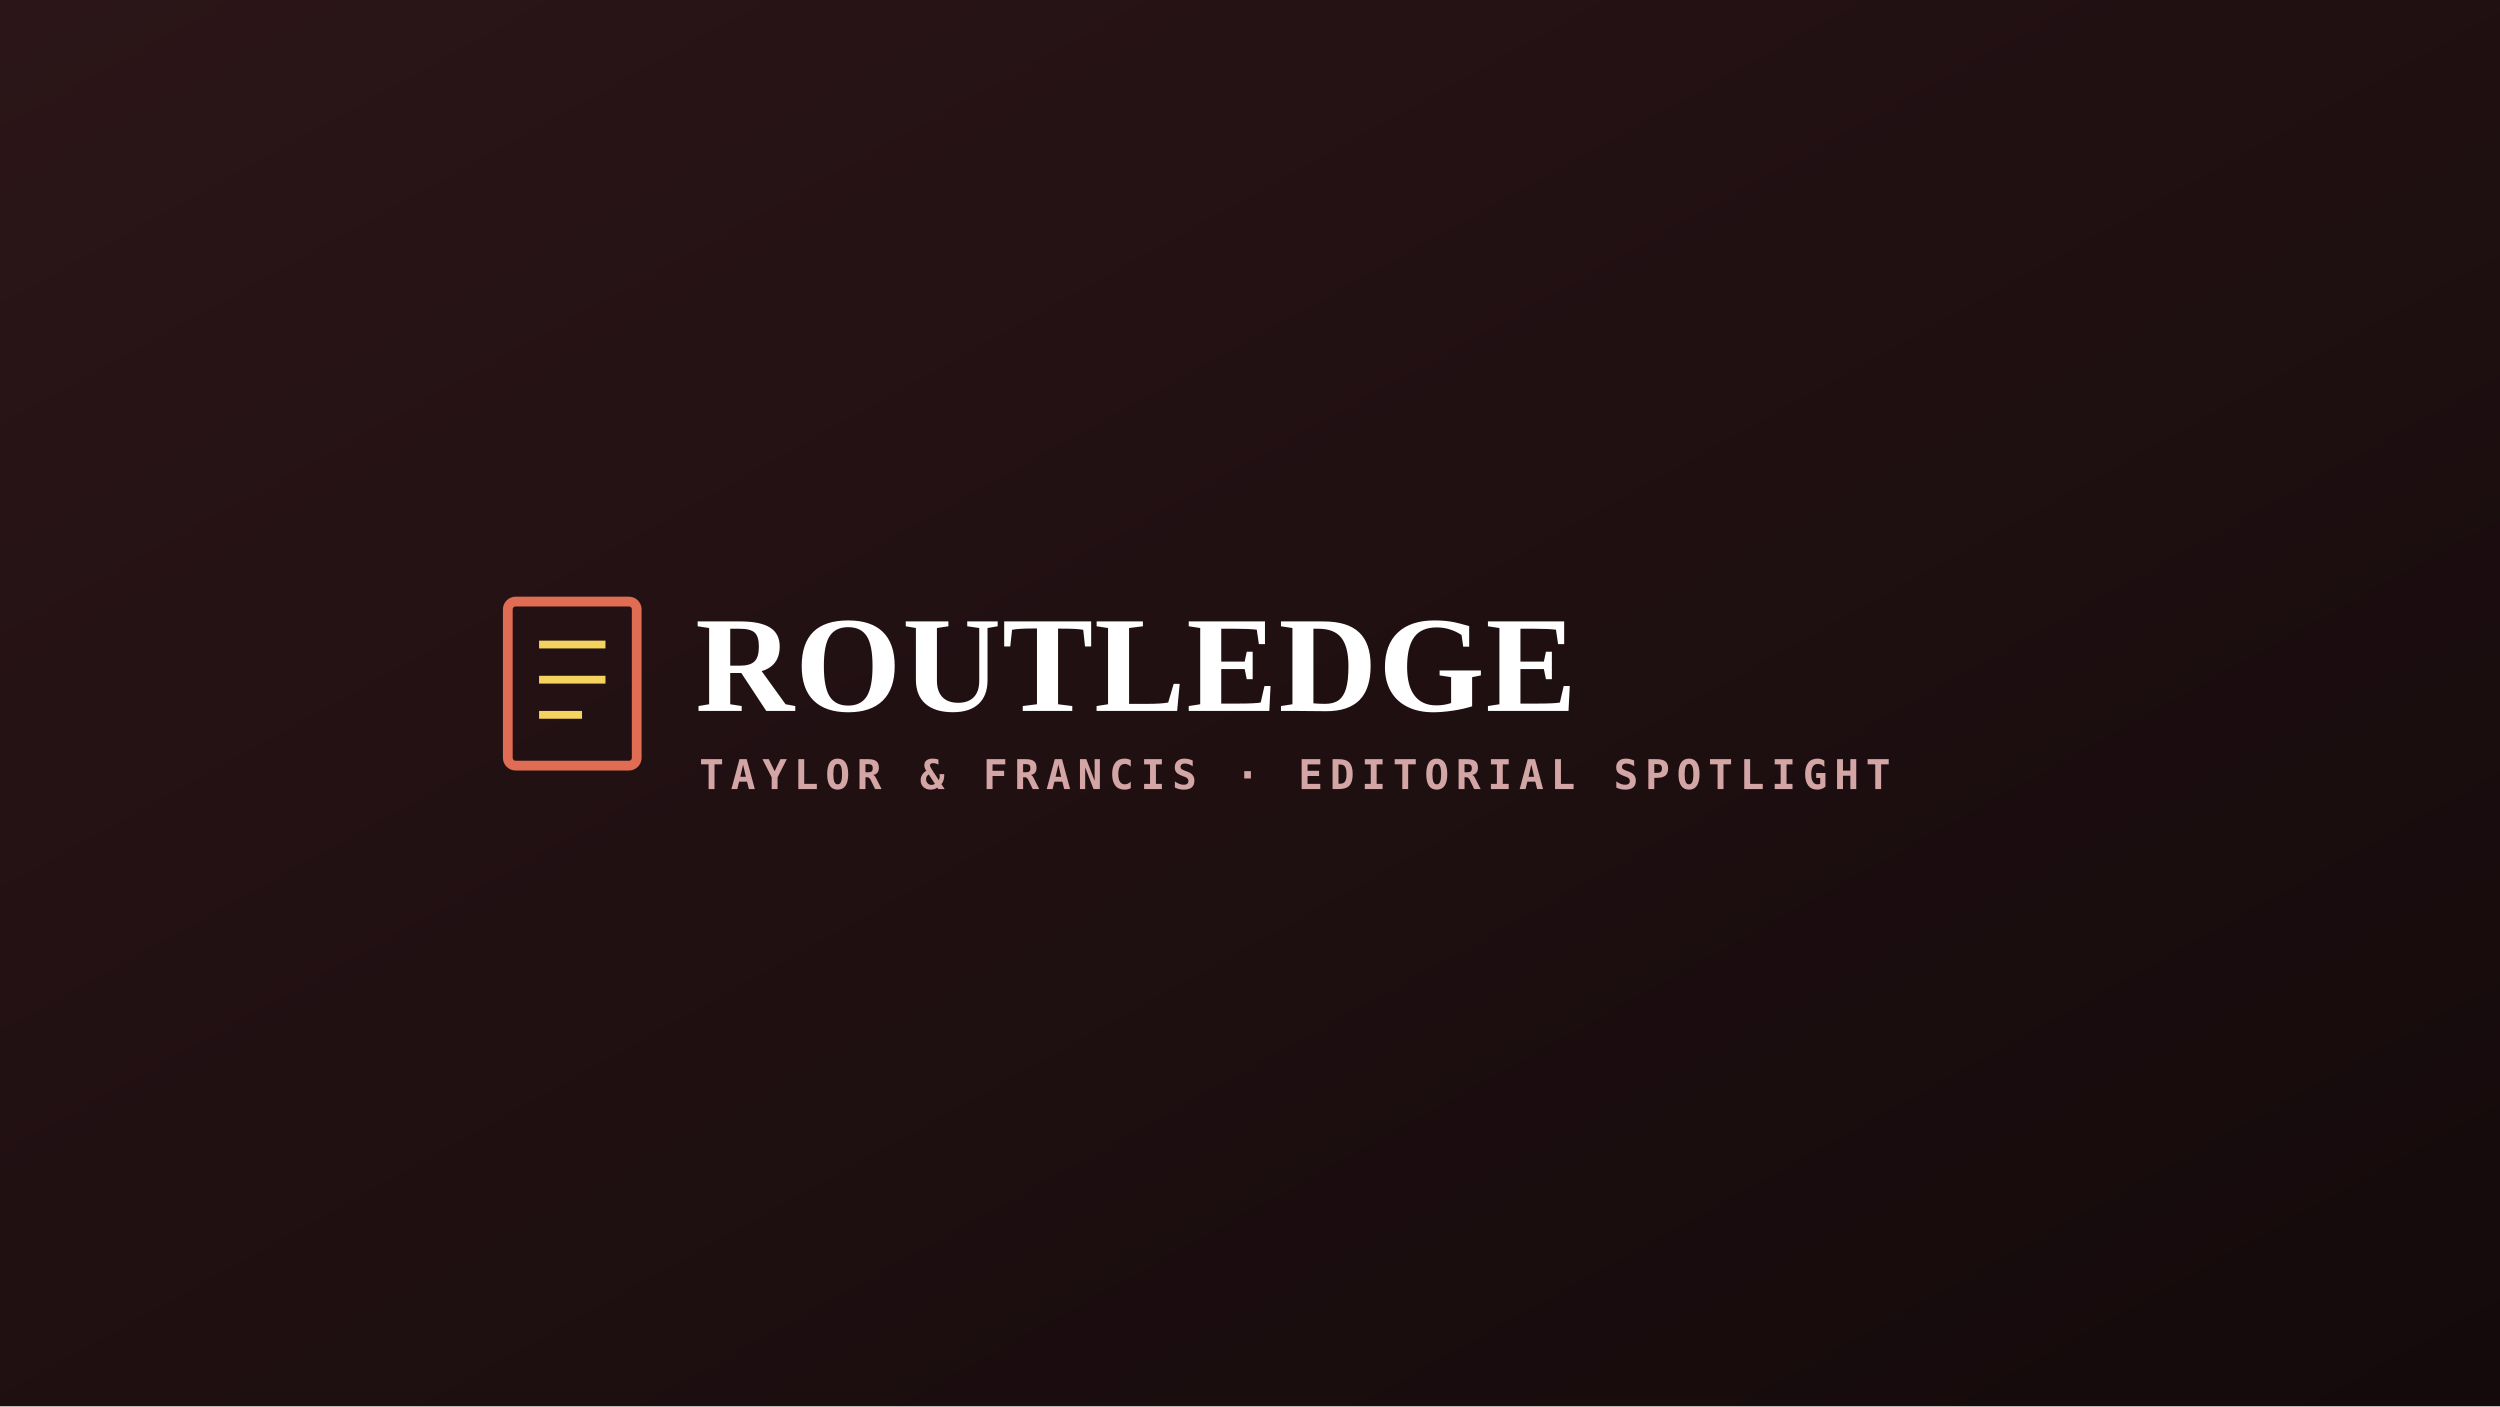
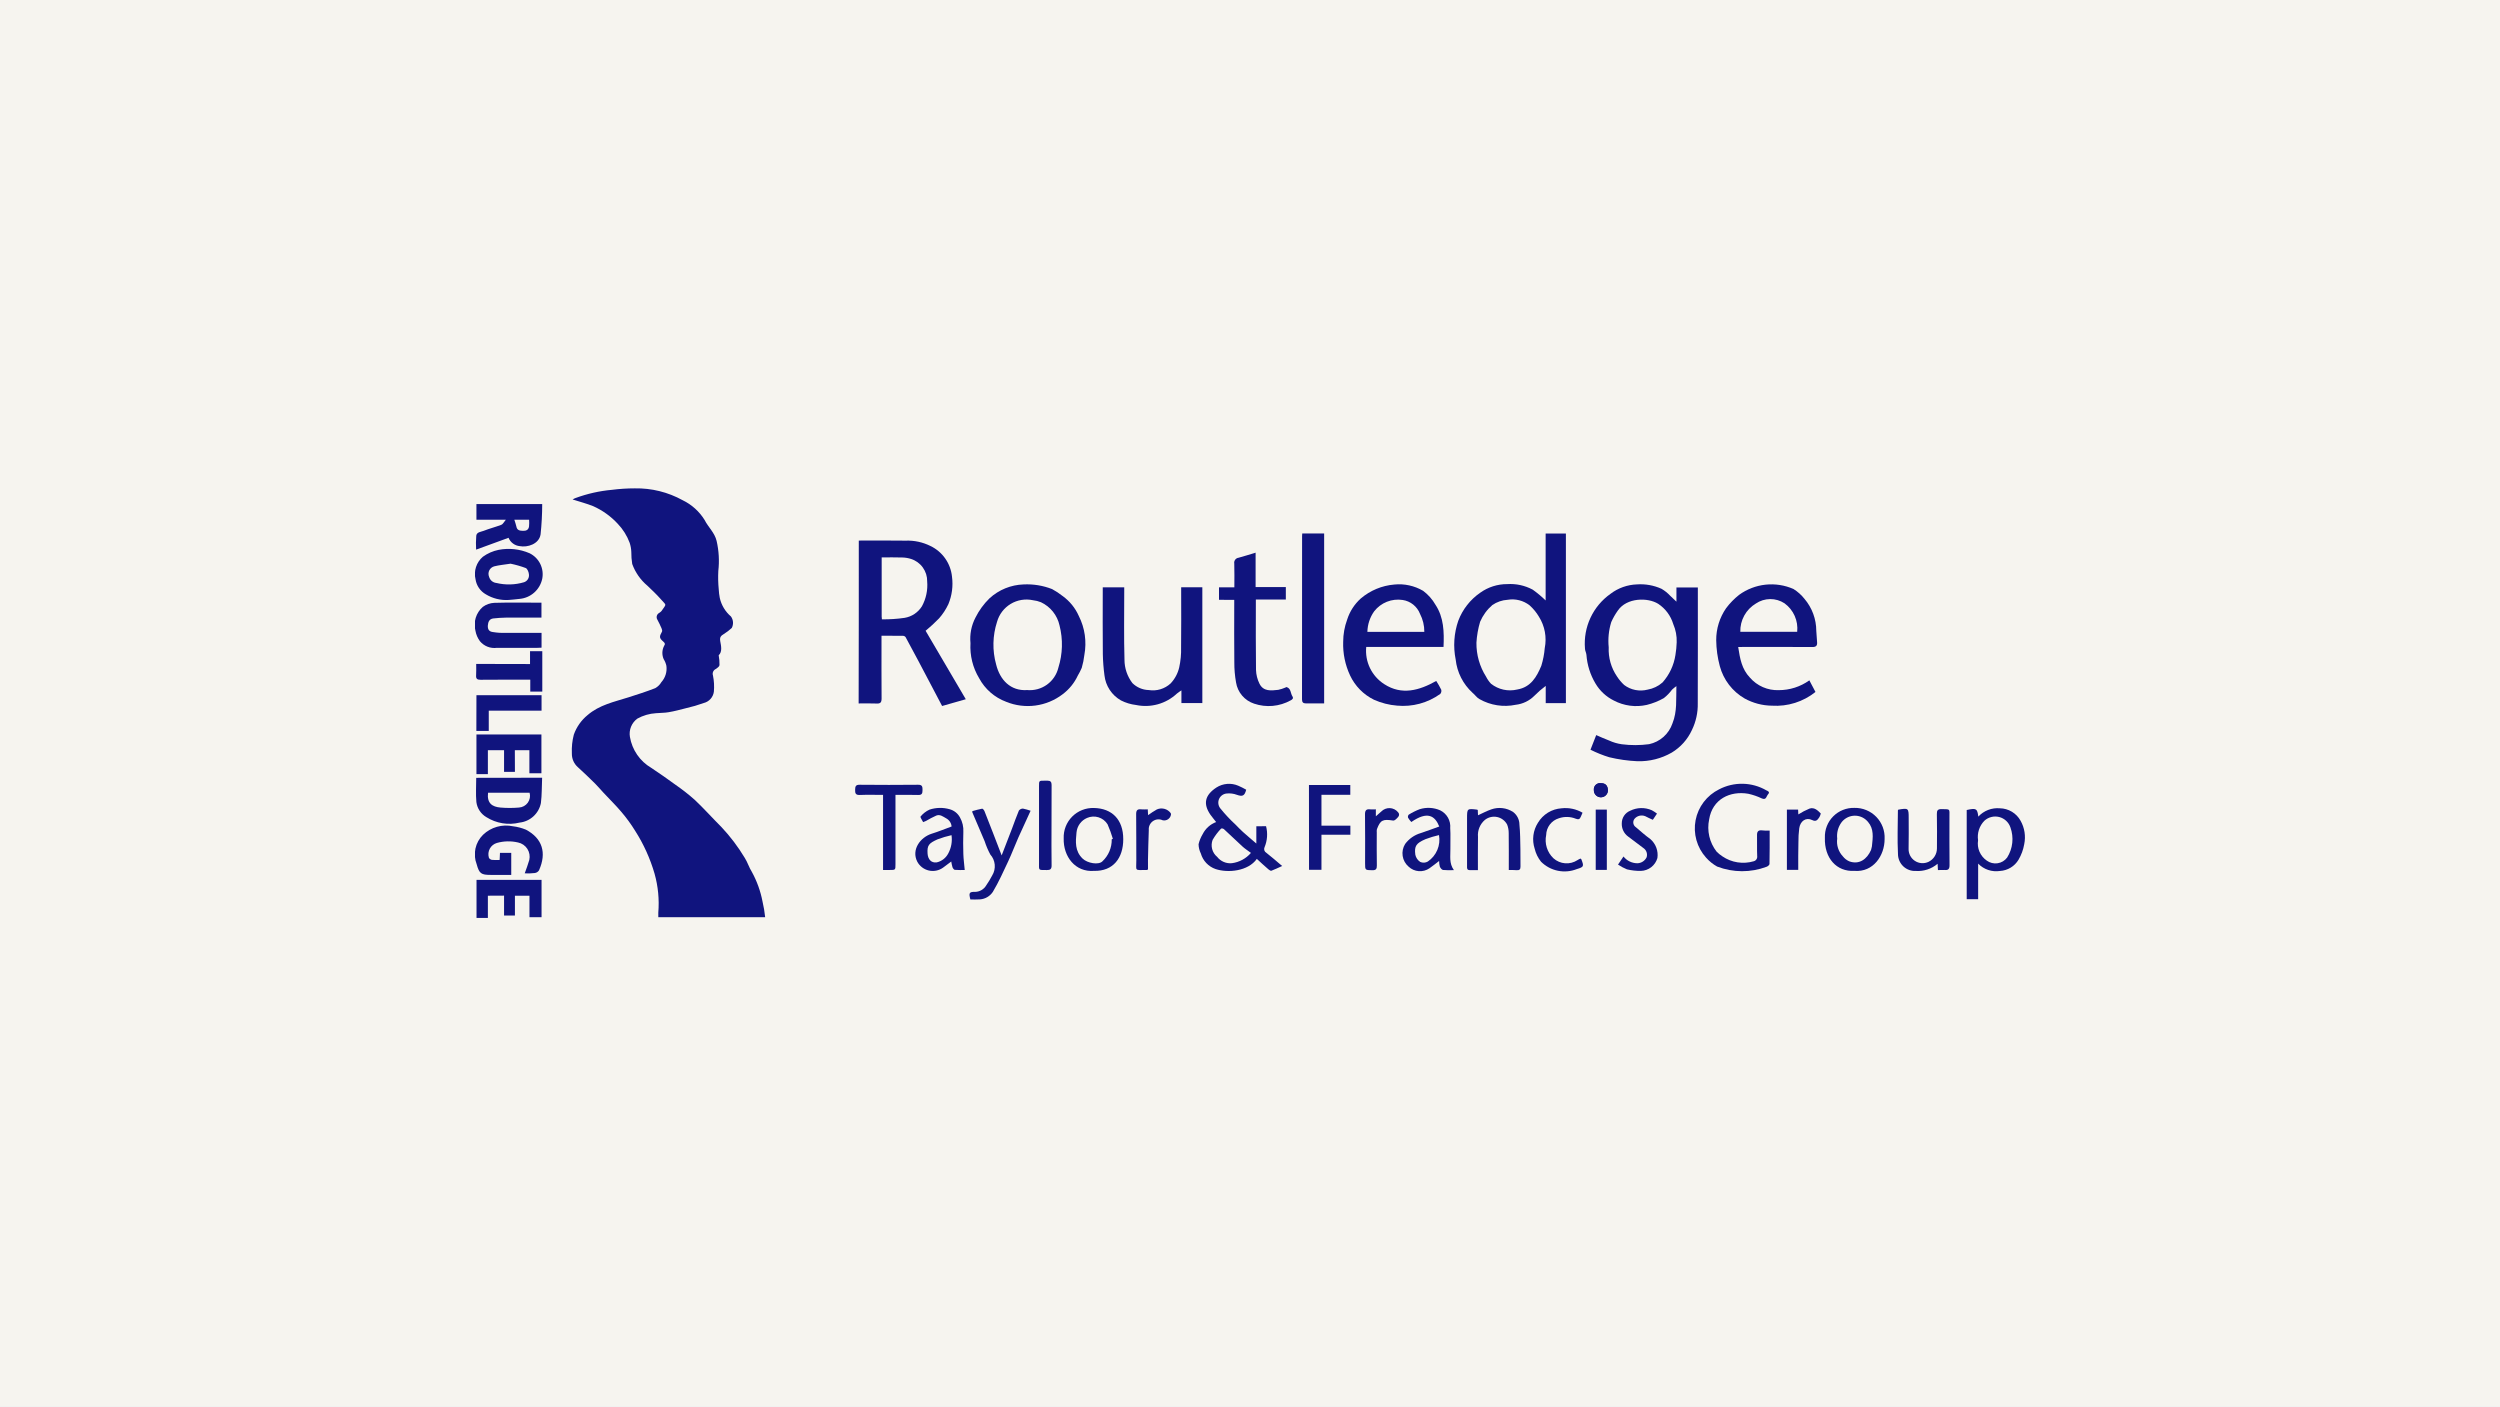
<svg xmlns="http://www.w3.org/2000/svg" viewBox="0 0 1280 720" width="1280" height="720" role="img" aria-label="Routledge Taylor and Francis Group">
-   <defs>
-     <linearGradient id="rtBg" x1="0%" y1="0%" x2="100%" y2="100%">
-       <stop offset="0%" stop-color="#2B1518" />
-       <stop offset="100%" stop-color="#140A0B" />
-     </linearGradient>
-   </defs>
-   <rect width="1280" height="720" fill="url(#rtBg)" />
-   <g transform="translate(260, 292)">
-     <rect x="0" y="16" width="66" height="84" rx="4" fill="none" stroke="#E06D53" stroke-width="5" />
-     <line x1="16" y1="38" x2="50" y2="38" stroke="#F4D35E" stroke-width="4" />
-     <line x1="16" y1="56" x2="50" y2="56" stroke="#F4D35E" stroke-width="4" />
-     <line x1="16" y1="74" x2="38" y2="74" stroke="#F4D35E" stroke-width="4" />
-     <text x="96" y="72" fill="#FFFFFF" font-family="Georgia, 'Times New Roman', serif" font-size="70" font-weight="700" letter-spacing="0.5">ROUTLEDGE</text>
-     <text x="98" y="112" fill="#D4A5A5" font-family="ui-monospace, SFMono-Regular, Menlo, monospace" font-size="21" font-weight="600" letter-spacing="3.5">TAYLOR &amp; FRANCIS · EDITORIAL SPOTLIGHT</text>
+   <rect width="1280" height="720" fill="#F6F4EF" />
+   <g transform="translate(243.20, 249.10) scale(3.4655)">
+     <g clip-path="url(#clip0_1_11)">
+       <path d="M166.401 43.833C166.257 43.805 166.108 43.812 165.967 43.852C165.826 43.893 165.697 43.966 165.59 44.066C165.482 44.166 165.4 44.29 165.35 44.428C165.3 44.566 165.283 44.713 165.301 44.859C165.296 45.129 165.396 45.39 165.58 45.588C165.763 45.785 166.017 45.904 166.286 45.918C166.556 45.932 166.82 45.841 167.024 45.663C167.227 45.486 167.354 45.237 167.377 44.968C167.388 44.231 167.038 43.833 166.401 43.833Z" fill="#10147E" />
+       <path d="M42.869 63.633H27.081C27.069 63.408 27.069 63.182 27.081 62.957C27.242 61.016 27.054 59.062 26.526 57.187C25.878 54.957 24.914 52.831 23.665 50.874C23.059 49.889 22.377 48.953 21.625 48.074C20.804 47.096 19.875 46.203 19.006 45.262C18.584 44.815 18.185 44.333 17.751 43.898C16.918 43.077 16.073 42.256 15.204 41.472C14.914 41.218 14.684 40.904 14.53 40.552C14.376 40.199 14.301 39.817 14.311 39.432C14.267 38.497 14.364 37.561 14.601 36.656C15.001 35.527 15.702 34.529 16.629 33.771C18.379 32.262 20.552 31.816 22.652 31.152C23.992 30.73 25.332 30.295 26.635 29.788C27.009 29.575 27.322 29.267 27.54 28.895C27.831 28.571 28.048 28.186 28.175 27.769C28.302 27.352 28.337 26.913 28.276 26.481C28.199 26.135 28.064 25.804 27.876 25.503C27.741 25.198 27.675 24.866 27.683 24.532C27.692 24.198 27.774 23.87 27.924 23.572C28.141 23.258 28.057 23.113 27.803 22.896C27.212 22.389 27.212 22.172 27.622 21.448C27.694 21.327 27.622 21.098 27.562 20.953C27.369 20.518 27.176 20.084 26.946 19.674C26.895 19.593 26.86 19.503 26.845 19.408C26.83 19.314 26.834 19.217 26.858 19.124C26.882 19.031 26.924 18.944 26.983 18.869C27.041 18.793 27.115 18.73 27.199 18.684C27.335 18.604 27.457 18.503 27.561 18.384C28.346 17.237 28.297 17.636 27.452 16.646C26.836 15.946 26.152 15.306 25.472 14.654C24.454 13.8 23.68 12.692 23.227 11.443C23.133 10.856 23.089 10.263 23.094 9.669C23.077 9.215 22.997 8.765 22.856 8.333C22.469 7.281 21.869 6.319 21.094 5.509C20.073 4.402 18.837 3.515 17.461 2.902C16.495 2.516 15.481 2.25 14.419 1.912C14.561 1.825 14.71 1.753 14.866 1.695C16.592 1.06 18.394 0.654 20.225 0.488C21.349 0.344 22.48 0.272 23.613 0.271C26.079 0.225 28.515 0.828 30.674 2.021C32.013 2.665 33.139 3.679 33.921 4.942C34.452 6.004 35.406 6.813 35.695 8.032C36.032 9.487 36.118 10.99 35.948 12.474C35.902 13.372 35.922 14.271 36.008 15.166C36.031 15.602 36.083 16.037 36.165 16.466C36.404 17.531 36.983 18.49 37.813 19.198C37.99 19.442 38.095 19.73 38.117 20.031C38.138 20.331 38.075 20.632 37.934 20.898C37.573 21.232 37.181 21.532 36.763 21.791C36.353 22.044 36.123 22.238 36.232 22.853C36.365 23.565 36.558 24.422 36.003 24.929C36.092 25.411 36.133 25.9 36.124 26.39C36.1 26.595 35.798 26.812 35.581 26.957C35.402 27.036 35.26 27.179 35.181 27.358C35.103 27.537 35.095 27.738 35.159 27.923C35.318 28.709 35.362 29.514 35.292 30.313C35.24 30.707 35.072 31.076 34.808 31.373C34.545 31.671 34.198 31.882 33.813 31.98C32.945 32.292 32.058 32.55 31.158 32.753C30.313 32.97 29.468 33.2 28.599 33.344C27.999 33.453 27.368 33.428 26.752 33.489C25.782 33.546 24.838 33.819 23.988 34.289C23.572 34.592 23.248 35.006 23.054 35.483C22.86 35.959 22.802 36.481 22.888 36.989C23.047 37.935 23.411 38.836 23.955 39.626C24.5 40.416 25.21 41.078 26.038 41.564C27.269 42.373 28.476 43.23 29.671 44.099C30.656 44.782 31.599 45.523 32.495 46.32C33.847 47.599 35.095 49 36.418 50.32C37.724 51.71 38.877 53.235 39.858 54.871C40.268 55.511 40.486 56.283 40.896 56.923C41.655 58.3 42.19 59.788 42.483 61.333C42.66 62.091 42.789 62.859 42.869 63.633Z" fill="#10147E" />
+       <path d="M177.503 17.013V14.913H180.665V15.541C180.665 21.033 180.677 26.525 180.653 32.017C180.685 33.391 180.387 34.753 179.784 35.988C179.149 37.367 178.115 38.523 176.815 39.307C175.272 40.195 173.513 40.638 171.733 40.586C170.329 40.521 168.935 40.323 167.569 39.995C166.618 39.703 165.694 39.331 164.805 38.885C165.105 38.112 165.36 37.461 165.65 36.724C166.302 37.002 166.917 37.291 167.55 37.524C168.147 37.8 168.781 37.987 169.433 38.079C170.772 38.25 172.127 38.246 173.465 38.067C174.258 37.898 174.994 37.525 175.599 36.985C176.204 36.446 176.658 35.758 176.917 34.989C177.629 33.227 177.436 31.452 177.496 29.489C177.271 29.647 177.057 29.82 176.856 30.008C176.509 30.48 176.099 30.903 175.637 31.263C174.85 31.71 174.005 32.047 173.126 32.263C171.48 32.636 169.755 32.409 168.262 31.623C167.125 31.062 166.177 30.181 165.534 29.088C164.77 27.806 164.315 26.363 164.206 24.875C164.182 24.561 163.989 24.247 163.989 23.934C163.861 22.377 164.141 20.813 164.801 19.397C165.461 17.981 166.479 16.762 167.755 15.859C168.885 14.995 170.256 14.506 171.678 14.459C172.92 14.374 174.164 14.598 175.299 15.111C175.773 15.389 176.205 15.734 176.579 16.137C176.851 16.398 177.116 16.651 177.503 17.013ZM177.539 23.024C177.575 22.097 177.402 21.174 177.032 20.324C176.664 19.097 175.878 18.038 174.811 17.331C173.266 16.365 170.164 16.402 168.848 18.321C168.464 18.857 168.137 19.432 167.87 20.035C167.499 21.237 167.371 22.501 167.496 23.753C167.426 25.28 167.854 26.789 168.715 28.053C169.015 28.517 169.372 28.943 169.777 29.32C170.265 29.688 170.83 29.941 171.43 30.06C172.03 30.179 172.649 30.161 173.241 30.008C174.061 29.865 174.826 29.498 175.45 28.946C176.458 27.813 177.118 26.413 177.35 24.914C177.457 24.29 177.52 23.657 177.539 23.024Z" fill="#10147E" />
+       <path d="M56.702 7.985C59.031 7.985 61.325 7.961 63.602 7.997C64.876 7.944 66.142 8.214 67.284 8.782C68.159 9.2 68.911 9.836 69.469 10.628C70.028 11.421 70.372 12.344 70.471 13.308C70.657 14.687 70.473 16.091 69.94 17.376C69.583 18.138 69.12 18.845 68.564 19.476C67.936 20.126 67.271 20.738 66.572 21.311C68.503 24.594 70.495 27.986 72.511 31.426C71.328 31.764 70.206 32.078 69.011 32.426C68.611 31.666 68.202 30.893 67.792 30.108C67.044 28.684 66.292 27.247 65.535 25.823C64.907 24.628 64.268 23.433 63.616 22.25C63.57 22.191 63.512 22.143 63.445 22.11C63.378 22.076 63.305 22.058 63.23 22.057C62.206 22.042 61.178 22.042 60.058 22.042V22.694C60.058 25.567 60.046 28.452 60.07 31.324C60.07 31.915 59.877 32.096 59.31 32.06C58.453 32.024 57.584 32.048 56.679 32.048C56.702 24.026 56.702 16.048 56.702 7.985ZM60.118 19.621C61.237 19.636 62.355 19.564 63.462 19.404C63.988 19.318 64.489 19.121 64.933 18.825C65.376 18.529 65.751 18.142 66.033 17.69C66.643 16.569 66.912 15.293 66.806 14.021C66.819 13.286 66.594 12.566 66.166 11.968C65.737 11.37 65.128 10.927 64.428 10.702C64.014 10.57 63.583 10.497 63.149 10.485C62.135 10.449 61.121 10.473 60.083 10.473V19.212C60.088 19.349 60.099 19.486 60.118 19.621Z" fill="#10147E" />
+       <path d="M158.178 16.832V6.946H161.171V32.004H158.19V29.457C157.598 29.896 157.041 30.38 156.524 30.905C155.783 31.654 154.808 32.127 153.76 32.245C151.936 32.628 150.035 32.331 148.413 31.412C148.013 31.207 147.737 30.76 147.375 30.471C145.977 29.195 145.093 27.453 144.889 25.571C144.501 23.656 144.635 21.671 145.275 19.825C145.911 18.147 147.043 16.702 148.522 15.685C149.68 14.856 151.069 14.413 152.493 14.418C153.804 14.331 155.114 14.616 156.271 15.239C156.947 15.72 157.585 16.253 158.178 16.832ZM147.954 23.072C147.932 24.848 148.427 26.593 149.378 28.093C149.571 28.477 149.819 28.831 150.114 29.143C150.654 29.568 151.283 29.864 151.954 30.011C152.626 30.157 153.321 30.149 153.989 29.988C155.989 29.65 156.862 28.117 157.538 26.488C157.802 25.64 157.972 24.766 158.045 23.881C158.367 22.279 158.06 20.615 157.188 19.234C156.817 18.608 156.353 18.042 155.812 17.556C155.356 17.2 154.83 16.943 154.269 16.802C153.708 16.66 153.124 16.638 152.553 16.735C151.749 16.785 150.973 17.052 150.308 17.508C149.523 18.183 148.904 19.03 148.497 19.982C148.198 20.988 148.016 22.025 147.954 23.072Z" fill="#10147E" />
+       <path d="M73.203 23.144C73.076 21.84 73.332 20.527 73.939 19.366C74.467 18.307 75.169 17.344 76.015 16.517C77.394 15.254 79.179 14.526 81.048 14.465C82.485 14.393 83.921 14.628 85.26 15.153C85.808 15.448 86.33 15.791 86.817 16.179C87.862 16.93 88.687 17.947 89.207 19.124C90.106 20.901 90.394 22.925 90.028 24.882C89.954 25.527 89.825 26.166 89.642 26.789C89.476 27.18 89.282 27.56 89.063 27.924C88.553 29.022 87.777 29.976 86.806 30.7C85.636 31.592 84.253 32.163 82.795 32.358C81.336 32.553 79.852 32.364 78.489 31.81C76.773 31.175 75.347 29.935 74.482 28.322C73.543 26.765 73.097 24.959 73.203 23.144ZM81.58 30.072C82.619 30.165 83.657 29.881 84.504 29.272C85.351 28.662 85.95 27.768 86.191 26.753C86.826 24.733 86.884 22.576 86.36 20.525C86.197 19.782 85.864 19.086 85.389 18.492C84.914 17.897 84.309 17.42 83.62 17.097C83.237 16.942 82.835 16.841 82.425 16.797C81.3 16.555 80.125 16.751 79.14 17.346C78.155 17.94 77.434 18.889 77.125 19.997C76.466 22.035 76.419 24.222 76.992 26.286C77.559 28.588 79.128 30.23 81.579 30.073L81.58 30.072Z" fill="#10147E" />
+       <path d="M142.016 28.725C142.287 29.141 142.532 29.572 142.752 30.017C142.782 30.125 142.785 30.24 142.76 30.349C142.734 30.459 142.682 30.561 142.607 30.645C140.761 31.971 138.497 32.585 136.234 32.371C135.054 32.279 133.898 31.985 132.818 31.502C131.263 30.741 130.015 29.471 129.282 27.902C128.556 26.348 128.208 24.643 128.268 22.929C128.271 21.821 128.468 20.723 128.848 19.682C129.228 18.475 129.924 17.391 130.864 16.544C132.261 15.354 133.996 14.632 135.825 14.48C137.304 14.331 138.792 14.656 140.074 15.409C140.817 15.959 141.438 16.658 141.897 17.461C143.14 19.332 143.189 21.48 143.092 23.701H131.673C131.566 24.772 131.758 25.852 132.226 26.821C132.695 27.79 133.422 28.611 134.328 29.193C136.91 30.87 139.49 30.146 142.016 28.725ZM140.254 21.471C140.262 20.543 140.042 19.627 139.614 18.803C139.406 18.269 139.061 17.8 138.614 17.442C138.167 17.083 137.633 16.849 137.067 16.763C136.277 16.64 135.469 16.73 134.726 17.025C133.983 17.32 133.333 17.809 132.843 18.441C132.214 19.328 131.866 20.384 131.843 21.471H140.254Z" fill="#10147E" />
+       <path d="M186.627 23.712C186.893 25.426 187.146 26.959 188.365 28.238C188.891 28.843 189.546 29.322 190.281 29.642C191.016 29.961 191.813 30.113 192.614 30.085C194.237 30.087 195.819 29.58 197.14 28.637C197.454 29.237 197.755 29.796 198.045 30.351C196.228 31.805 193.933 32.528 191.611 32.379C190.2 32.363 188.815 31.998 187.579 31.317C186.683 30.8 185.898 30.112 185.269 29.292C184.639 28.472 184.177 27.536 183.91 26.537C183.573 25.285 183.394 23.995 183.379 22.699C183.371 21.013 183.881 19.366 184.839 17.979C185.394 17.238 186.043 16.573 186.77 15.999C187.916 15.167 189.261 14.65 190.669 14.499C192.078 14.349 193.501 14.57 194.797 15.142C195.42 15.532 195.971 16.026 196.427 16.603C197.546 17.922 198.161 19.594 198.165 21.323C198.201 21.902 198.249 22.47 198.286 23.049C198.31 23.52 198.117 23.713 197.61 23.713C194.21 23.689 190.81 23.701 187.41 23.701C187.195 23.712 186.977 23.712 186.627 23.712ZM195.342 21.467C195.428 20.662 195.3 19.849 194.971 19.11C194.643 18.37 194.125 17.73 193.471 17.254C192.84 16.84 192.101 16.623 191.347 16.629C190.593 16.636 189.857 16.866 189.234 17.29C188.515 17.72 187.924 18.333 187.521 19.067C187.118 19.801 186.917 20.629 186.94 21.466L195.342 21.467Z" fill="#10147E" />
+       <path d="M104.332 14.888H107.458V31.988H104.368V30.117C104.138 30.261 103.916 30.419 103.704 30.588C102.907 31.333 101.943 31.875 100.893 32.169C99.842 32.463 98.737 32.5 97.669 32.278C96.89 32.187 96.134 31.958 95.436 31.602C94.766 31.221 94.195 30.686 93.771 30.042C93.347 29.398 93.082 28.663 92.998 27.896C92.858 26.851 92.777 25.8 92.757 24.746C92.721 21.692 92.745 18.638 92.745 15.573V14.897H95.92V15.633C95.92 18.952 95.86 22.272 95.956 25.591C95.956 26.839 96.368 28.052 97.127 29.043C97.768 29.677 98.626 30.044 99.527 30.069C100.107 30.163 100.701 30.124 101.263 29.955C101.826 29.785 102.343 29.49 102.774 29.091C103.399 28.429 103.836 27.612 104.041 26.725C104.255 25.755 104.349 24.761 104.319 23.768C104.355 21.052 104.331 18.336 104.331 15.621L104.332 14.888Z" fill="#10147E" />
+       <path d="M109.92 16.736V14.889H112.189C112.189 13.67 112.213 12.535 112.177 11.401C112.157 11.301 112.158 11.197 112.179 11.097C112.201 10.997 112.244 10.903 112.304 10.82C112.364 10.737 112.441 10.668 112.529 10.616C112.617 10.565 112.715 10.532 112.817 10.52C113.638 10.303 114.434 10.037 115.328 9.772V14.854H119.794V16.701H115.364V17.329C115.364 20.588 115.34 23.847 115.388 27.106C115.412 27.806 115.585 28.494 115.895 29.122C116.474 30.305 117.621 30.16 118.671 30.039C119.035 29.961 119.391 29.848 119.733 29.701C119.793 29.677 119.854 29.616 119.89 29.629C120.578 29.822 120.469 30.546 120.771 31.005C120.952 31.283 120.771 31.464 120.505 31.596C119.688 32.049 118.786 32.325 117.856 32.409C116.926 32.492 115.989 32.38 115.105 32.079C114.415 31.852 113.801 31.438 113.33 30.885C112.86 30.331 112.551 29.659 112.438 28.941C112.263 27.961 112.178 26.967 112.184 25.972C112.148 23.135 112.172 20.299 112.172 17.462V16.75C111.42 16.736 110.704 16.736 109.92 16.736Z" fill="#10147E" />
+       <path d="M125.455 32.04H122.739C122.353 32.04 122.184 31.871 122.184 31.449C122.196 23.398 122.2 15.351 122.196 7.308C122.196 7.187 122.208 7.079 122.22 6.934H125.455V32.04Z" fill="#10147E" />
+       <path d="M116.872 50.183C117.142 51.222 117.062 52.321 116.643 53.309C116.579 53.451 116.57 53.613 116.62 53.761C116.669 53.909 116.772 54.033 116.909 54.109C117.669 54.7 118.394 55.34 119.251 56.064C118.635 56.342 118.151 56.583 117.658 56.764C117.549 56.8 117.332 56.655 117.211 56.547C116.632 56.052 116.076 55.533 115.511 55.014C114.219 56.837 111.25 57.126 109.411 56.514C108.892 56.334 108.423 56.031 108.045 55.632C107.667 55.233 107.39 54.749 107.238 54.221C107.026 53.793 106.91 53.323 106.9 52.845C107.027 52.316 107.235 51.81 107.516 51.345C107.93 50.526 108.637 49.893 109.496 49.571C109.218 49.209 108.929 48.871 108.675 48.521C107.528 46.879 107.83 45.588 109.544 44.465C110.017 44.163 110.557 43.981 111.117 43.935C111.676 43.888 112.238 43.979 112.755 44.199C113.16 44.374 113.555 44.572 113.938 44.791C113.709 45.708 113.395 45.841 112.574 45.551C112.074 45.362 111.536 45.296 111.005 45.358C110.761 45.389 110.531 45.484 110.337 45.636C110.144 45.787 109.995 45.988 109.907 46.218C109.819 46.447 109.795 46.696 109.838 46.938C109.88 47.179 109.987 47.405 110.148 47.591C110.832 48.438 111.578 49.233 112.381 49.969C112.743 50.343 113.093 50.705 113.481 51.055C114.081 51.598 114.712 52.117 115.436 52.745V50.198C115.907 50.183 116.365 50.183 116.872 50.183ZM114.639 54.13C114.192 53.792 113.77 53.53 113.408 53.201C112.467 52.344 111.561 51.451 110.62 50.594C110.564 50.557 110.5 50.532 110.434 50.522C110.367 50.511 110.299 50.515 110.234 50.534C109.75 51.036 109.328 51.596 108.979 52.2C108.814 52.636 108.789 53.112 108.908 53.562C109.027 54.013 109.284 54.414 109.643 54.711C109.897 55.038 110.229 55.296 110.609 55.46C110.989 55.625 111.404 55.691 111.816 55.652C112.912 55.51 113.918 54.968 114.639 54.13Z" fill="#10147E" />
+       <path d="M191.275 50.834C191.275 52.524 191.287 54.153 191.251 55.771C191.251 55.904 191.01 56.109 190.841 56.171C188.479 57.063 185.871 57.054 183.514 56.147C182.896 55.8 182.341 55.351 181.872 54.819C181.207 54.08 180.722 53.197 180.455 52.24C180.188 51.282 180.146 50.276 180.333 49.299C180.52 48.323 180.931 47.403 181.533 46.612C182.135 45.821 182.913 45.18 183.804 44.74C184.889 44.172 186.1 43.889 187.324 43.916C188.548 43.944 189.746 44.281 190.804 44.897C190.985 44.969 191.371 45.126 191.046 45.464C190.792 45.73 190.792 46.381 190.117 46.08C189.478 45.776 188.807 45.545 188.117 45.392C185.449 44.933 182.817 46.165 182.335 49.182C182.16 50.007 182.168 50.86 182.358 51.682C182.548 52.504 182.915 53.274 183.435 53.938C183.693 54.203 183.98 54.438 184.292 54.638C184.962 55.096 185.726 55.399 186.528 55.524C187.33 55.649 188.149 55.594 188.927 55.362C189.09 55.319 189.231 55.218 189.325 55.078C189.418 54.938 189.457 54.769 189.434 54.602C189.386 53.576 189.434 52.55 189.41 51.524C189.398 50.993 189.579 50.739 190.134 50.8C190.513 50.842 190.894 50.854 191.275 50.834Z" fill="#10147E" />
+       <path d="M222.102 48.77C222.503 48.334 222.999 47.996 223.552 47.783C224.105 47.569 224.699 47.486 225.289 47.539C225.915 47.549 226.527 47.724 227.063 48.046C227.599 48.368 228.041 48.826 228.343 49.374C228.939 50.424 229.132 51.656 228.886 52.838C228.746 53.651 228.46 54.432 228.041 55.143C227.755 55.62 227.357 56.02 226.882 56.308C226.407 56.596 225.868 56.764 225.313 56.797C224.726 56.888 224.126 56.837 223.563 56.648C223 56.459 222.491 56.138 222.078 55.711V60.974H220.388V47.792C221.788 47.478 221.957 47.575 222.102 48.77ZM222.066 52.27C221.976 52.839 222.048 53.422 222.274 53.951C222.501 54.481 222.872 54.935 223.346 55.263C223.806 55.602 224.381 55.745 224.947 55.662C225.512 55.578 226.021 55.274 226.363 54.816C226.777 54.159 227.036 53.417 227.12 52.645C227.203 51.873 227.11 51.092 226.846 50.362C226.72 49.989 226.503 49.654 226.214 49.386C225.926 49.119 225.576 48.927 225.195 48.829C224.814 48.731 224.414 48.729 224.033 48.824C223.651 48.919 223.299 49.107 223.008 49.372C222.636 49.748 222.358 50.206 222.194 50.709C222.031 51.213 221.987 51.747 222.066 52.27Z" fill="#10147E" />
+       <path d="M4.954 7.574L0.164 9.324C0.123 8.636 0.131 7.947 0.188 7.26C0.26 6.717 0.876 6.705 1.274 6.548C2.131 6.21 3.036 5.981 3.893 5.655C4.122 5.571 4.267 5.245 4.557 4.907H0.212V2.589H9.929C9.928 4.089 9.847 5.588 9.688 7.079C9.459 8.503 7.757 9.034 6.598 8.805C6.239 8.767 5.896 8.632 5.607 8.416C5.317 8.199 5.092 7.908 4.954 7.574ZM5.811 4.906C5.92 5.28 6.052 5.582 6.111 5.906C6.22 6.485 6.606 6.522 7.077 6.546C7.584 6.57 7.91 6.389 7.982 5.906C8.016 5.574 8.02 5.239 7.994 4.906H5.811Z" fill="#10147E" />
+       <path d="M4.968 16.759C3.786 16.833 2.611 16.542 1.6 15.926C1.196 15.697 0.85 15.379 0.586 14.996C0.323 14.614 0.15 14.177 0.08 13.718C-0.067 13.115 -0.043 12.483 0.149 11.892C0.341 11.302 0.693 10.776 1.166 10.374C1.854 9.877 2.64 9.531 3.471 9.36C5.015 9.059 6.614 9.231 8.058 9.855C8.747 10.191 9.305 10.747 9.643 11.435C9.982 12.123 10.082 12.904 9.929 13.655C9.757 14.442 9.338 15.153 8.732 15.684C8.125 16.215 7.365 16.537 6.562 16.603C6.03 16.675 5.499 16.711 4.968 16.759ZM5.258 11.4C4.317 11.545 3.58 11.605 2.868 11.786C2.706 11.824 2.555 11.898 2.425 12.001C2.294 12.103 2.188 12.234 2.113 12.382C2.039 12.53 1.997 12.693 1.992 12.859C1.987 13.025 2.018 13.19 2.083 13.343C2.15 13.585 2.288 13.8 2.48 13.962C2.672 14.123 2.908 14.223 3.157 14.248C4.507 14.574 5.919 14.537 7.249 14.139C7.477 14.062 7.672 13.911 7.804 13.71C7.935 13.508 7.995 13.268 7.973 13.029C7.961 12.691 7.756 12.148 7.49 12.039C6.763 11.77 6.016 11.556 5.256 11.4H5.258Z" fill="#10147E" />
+       <path d="M9.917 43.024C9.857 44.303 9.893 45.547 9.736 46.766C9.587 47.518 9.203 48.203 8.639 48.722C8.075 49.24 7.36 49.566 6.598 49.651C5.765 49.854 4.899 49.887 4.053 49.748C3.207 49.609 2.397 49.301 1.673 48.842C1.275 48.609 0.936 48.287 0.682 47.903C0.427 47.519 0.264 47.081 0.204 46.624C0.095 45.453 0.18 44.258 0.18 43.039C3.399 43.024 6.585 43.024 9.917 43.024ZM8.07 45.245H1.926C1.745 46.802 2.542 47.321 3.761 47.43C4.669 47.508 5.581 47.508 6.489 47.43C6.747 47.415 6.998 47.344 7.225 47.22C7.452 47.096 7.648 46.923 7.799 46.714C7.951 46.504 8.054 46.264 8.1 46.01C8.147 45.756 8.137 45.495 8.07 45.245Z" fill="#10147E" />
+       <path d="M9.833 21.624V23.809C9.628 23.821 9.411 23.833 9.205 23.833H3.23C2.765 23.895 2.291 23.838 1.854 23.667C1.416 23.496 1.03 23.216 0.73 22.855C0.392 22.398 0.164 21.869 0.065 21.31C-0.099 20.68 -0.084 20.016 0.107 19.393C0.299 18.771 0.661 18.214 1.151 17.785C1.643 17.424 2.231 17.215 2.841 17.185C5.146 17.113 7.464 17.161 9.818 17.161V19.37H9.193C7.648 19.37 6.093 19.358 4.546 19.37C3.93 19.382 3.315 19.418 2.699 19.491C2.12 19.563 1.939 19.998 1.899 20.517C1.859 21.036 2.032 21.422 2.611 21.495C2.963 21.553 3.317 21.594 3.673 21.616C5.705 21.624 7.732 21.624 9.833 21.624Z" fill="#10147E" />
+       <path d="M7.346 57.151C7.587 56.463 7.841 55.823 8.022 55.171C8.085 54.892 8.092 54.603 8.042 54.321C7.992 54.039 7.887 53.77 7.732 53.529C7.576 53.289 7.375 53.082 7.139 52.92C6.902 52.758 6.636 52.646 6.356 52.588C5.325 52.346 4.249 52.371 3.23 52.66C2.787 52.79 2.413 53.09 2.191 53.496C1.969 53.901 1.918 54.377 2.047 54.821C2.071 54.966 2.325 55.135 2.494 55.159C2.876 55.188 3.259 55.192 3.641 55.171C3.653 54.821 3.677 54.483 3.689 54.121H5.355V57.38H2.301C0.925 57.38 0.623 57.187 0.249 55.811C-0.038 55.072 -0.101 54.265 0.066 53.49C0.233 52.715 0.624 52.006 1.19 51.451C1.767 50.896 2.472 50.491 3.243 50.273C4.013 50.054 4.825 50.027 5.608 50.196C6.272 50.276 6.921 50.447 7.539 50.703C9.953 51.995 10.617 54.103 9.458 56.703C9.389 56.812 9.297 56.904 9.189 56.973C9.08 57.042 8.958 57.087 8.83 57.103C8.338 57.16 7.841 57.176 7.346 57.151Z" fill="#10147E" />
+       <path d="M5.898 42.155H4.293V38.955H1.903V42.492H0.213V36.627H9.813V42.36H8.035V38.96H5.886C5.898 40.007 5.898 41.045 5.898 42.155Z" fill="#10147E" />
+       <path d="M1.903 60.454V63.737H0.225V58.112H9.833V63.628H8.047V60.454H5.898V63.387H4.293V60.442C3.484 60.454 2.736 60.454 1.903 60.454Z" fill="#10147E" />
+       <path d="M91.453 56.785C88.689 57.002 86.902 54.673 86.975 51.985C86.951 51.39 87.051 50.797 87.267 50.242C87.484 49.687 87.812 49.183 88.233 48.761C88.653 48.34 89.156 48.01 89.71 47.792C90.265 47.574 90.858 47.473 91.453 47.495C94.072 47.543 95.786 49.173 95.774 52.118C95.774 54.866 94.301 56.857 91.453 56.785ZM94.072 52.114C94.132 52.09 94.181 52.078 94.241 52.054C94.025 51.322 93.763 50.604 93.456 49.905C93.149 49.41 92.673 49.042 92.117 48.869C91.56 48.696 90.96 48.73 90.426 48.964C89.998 49.147 89.628 49.442 89.354 49.818C89.08 50.194 88.913 50.637 88.869 51.1C88.724 52.488 88.616 53.864 89.774 54.975C90.474 55.651 92.128 55.953 92.695 55.375C93.141 54.959 93.494 54.453 93.731 53.891C93.968 53.329 94.085 52.724 94.072 52.114Z" fill="#10147E" />
+       <path d="M70.414 50.23C70.392 49.978 70.307 49.736 70.167 49.525C70.028 49.314 69.837 49.142 69.614 49.023C69.155 48.769 68.709 48.395 68.153 48.613C67.627 48.851 67.116 49.118 66.62 49.413C66.488 49.479 66.35 49.536 66.21 49.582C66.065 49.292 65.751 48.846 65.824 48.761C66.183 48.322 66.637 47.971 67.152 47.735C68.114 47.419 69.147 47.399 70.121 47.675C70.446 47.763 70.75 47.917 71.013 48.126C71.277 48.336 71.495 48.597 71.654 48.894C72.021 49.544 72.193 50.286 72.149 51.031C72.113 52.117 72.113 53.203 72.149 54.29C72.173 55.05 72.282 55.811 72.354 56.656C71.932 56.656 71.401 56.68 70.881 56.632C70.76 56.62 70.604 56.403 70.543 56.246C70.465 55.968 70.405 55.686 70.362 55.401C69.962 55.701 69.562 56.001 69.155 56.306C68.854 56.523 68.511 56.673 68.147 56.746C67.784 56.82 67.409 56.815 67.048 56.731C66.687 56.648 66.348 56.488 66.053 56.263C65.759 56.037 65.516 55.752 65.341 55.425C64.448 53.675 65.763 51.84 67.465 51.297C68.458 50.991 69.412 50.593 70.414 50.23ZM70.402 51.509C69.7 51.665 69.011 51.871 68.338 52.125C67.095 52.692 66.769 52.97 66.865 54.249C66.925 55.058 67.384 55.649 68.229 55.528C68.589 55.444 68.927 55.282 69.218 55.055C69.51 54.828 69.749 54.54 69.919 54.212C70.366 53.386 70.535 52.439 70.402 51.51V51.509Z" fill="#10147E" />
+       <path d="M123.21 44.099H129.318V45.547H125.057V50.11H129.33V51.45H125.057V56.628H123.222C123.21 52.464 123.21 48.312 123.21 44.099Z" fill="#10147E" />
+       <path d="M142.462 50.23C141.822 48.637 140.724 47.913 138.334 49.566C138.148 49.372 137.986 49.157 137.851 48.926C137.829 48.849 137.826 48.768 137.844 48.69C137.861 48.612 137.898 48.539 137.951 48.479C138.466 48.157 139.012 47.886 139.58 47.67C140.574 47.362 141.645 47.422 142.598 47.839C143.083 48.075 143.484 48.454 143.749 48.923C144.014 49.393 144.13 49.933 144.082 50.47C144.154 51.496 144.082 52.522 144.106 53.548C144.13 54.574 143.889 55.66 144.625 56.674C144.09 56.703 143.554 56.695 143.02 56.65C142.839 56.626 142.634 56.36 142.549 56.167C142.476 55.891 142.439 55.607 142.44 55.322C141.945 55.696 141.486 56.082 141.004 56.408C140.542 56.722 139.986 56.87 139.429 56.826C138.871 56.782 138.346 56.55 137.938 56.167C137.464 55.763 137.15 55.201 137.055 54.585C136.96 53.969 137.089 53.34 137.419 52.811C137.989 52.041 138.794 51.478 139.712 51.206C140.627 50.906 141.52 50.568 142.462 50.23ZM142.426 51.497C141.749 51.651 141.084 51.852 140.435 52.097C139.047 52.697 138.757 53.111 138.926 54.402C138.971 54.618 139.058 54.823 139.182 55.005C139.306 55.187 139.465 55.343 139.65 55.464C139.828 55.544 140.024 55.58 140.219 55.57C140.414 55.559 140.604 55.502 140.773 55.404C141.396 54.982 141.883 54.388 142.176 53.695C142.469 53.002 142.556 52.239 142.425 51.498L142.426 51.497Z" fill="#10147E" />
+       <path d="M216.136 56.664C216.124 56.338 216.1 56.085 216.088 55.735C215.196 56.492 214.045 56.873 212.877 56.797C212.538 56.815 212.199 56.765 211.881 56.648C211.562 56.532 211.27 56.352 211.023 56.12C210.776 55.887 210.579 55.607 210.443 55.296C210.308 54.985 210.236 54.65 210.234 54.311C210.125 52.162 210.21 50.011 210.222 47.853C210.222 47.817 210.258 47.781 210.27 47.744C211.779 47.478 211.815 47.515 211.815 48.975C211.815 50.484 211.839 51.993 211.803 53.501C211.789 53.857 211.867 54.21 212.03 54.527C212.193 54.843 212.435 55.113 212.732 55.308C213.03 55.504 213.373 55.619 213.728 55.643C214.084 55.666 214.439 55.598 214.76 55.444C215.13 55.262 215.441 54.98 215.659 54.63C215.876 54.28 215.991 53.876 215.991 53.464C216.003 51.774 216.015 50.084 215.979 48.394C215.967 47.851 216.112 47.646 216.691 47.658C217.991 47.706 217.838 47.537 217.838 48.841C217.838 51.195 217.826 53.548 217.85 55.902C217.862 56.469 217.693 56.723 217.102 56.65C216.792 56.64 216.466 56.664 216.136 56.664Z" fill="#10147E" />
+       <path d="M60.287 45.559C59.087 45.559 57.969 45.523 56.847 45.571C56.247 45.595 56.147 45.33 56.159 44.823C56.171 44.316 56.231 44.051 56.835 44.062C59.708 44.086 62.581 44.098 65.465 44.062C66.105 44.05 66.117 44.376 66.117 44.847C66.117 45.318 66.045 45.595 65.465 45.571C64.379 45.535 63.292 45.559 62.122 45.559V55.807C62.122 56.652 62.122 56.652 61.253 56.652H60.287V45.559Z" fill="#10147E" />
+       <path d="M152.734 56.66C152.734 54.789 152.746 53.003 152.722 51.216C152.726 50.783 152.648 50.353 152.493 49.949C152.344 49.665 152.135 49.418 151.879 49.224C151.624 49.031 151.329 48.895 151.016 48.829C150.702 48.762 150.378 48.765 150.066 48.837C149.754 48.91 149.462 49.051 149.21 49.249C148.849 49.556 148.567 49.946 148.389 50.385C148.21 50.824 148.14 51.3 148.184 51.772C148.16 53.377 148.172 54.983 148.172 56.672C147.738 56.672 147.339 56.684 146.941 56.672C146.519 56.66 146.567 56.346 146.567 56.056V49.067C146.567 47.558 146.567 47.558 148.067 47.739C148.079 47.739 148.103 47.763 148.151 47.799C148.163 48.04 148.175 48.318 148.187 48.571C148.839 48.281 149.467 47.931 150.142 47.702C150.674 47.512 151.244 47.448 151.805 47.515C152.366 47.582 152.904 47.778 153.377 48.088C153.663 48.304 153.896 48.583 154.057 48.903C154.218 49.224 154.303 49.577 154.306 49.935C154.427 51.142 154.427 52.373 154.451 53.592C154.475 54.437 154.439 55.282 154.463 56.127C154.475 56.549 154.318 56.718 153.896 56.682C153.509 56.655 153.121 56.648 152.734 56.66Z" fill="#10147E" />
+       <path d="M82.086 47.901C81.47 49.241 80.867 50.532 80.286 51.836C79.767 53.007 79.32 54.214 78.777 55.373C78.065 56.894 77.365 58.451 76.508 59.887C76.297 60.204 76.017 60.469 75.689 60.661C75.361 60.854 74.993 60.968 74.613 60.997C74.13 61.033 73.647 61.009 73.189 61.009C72.923 60.031 73.02 59.862 73.925 59.886C74.248 59.874 74.563 59.781 74.841 59.617C75.119 59.452 75.352 59.221 75.518 58.944C75.85 58.463 76.152 57.962 76.423 57.444C76.71 56.967 76.837 56.411 76.785 55.857C76.733 55.303 76.504 54.78 76.133 54.366C75.797 53.741 75.518 53.087 75.3 52.411C74.7 50.987 74.081 49.562 73.477 48.138C73.47 48.078 73.47 48.017 73.477 47.957C73.948 47.836 74.43 47.679 74.925 47.595C75.025 47.583 75.215 47.812 75.275 47.969C76.132 50.13 76.965 52.302 77.81 54.499C78.317 53.183 78.836 51.856 79.343 50.528C79.681 49.647 79.983 48.742 80.357 47.872C80.428 47.781 80.519 47.707 80.623 47.657C80.727 47.606 80.841 47.581 80.957 47.582C81.34 47.663 81.717 47.769 82.086 47.901Z" fill="#10147E" />
+       <path d="M8.131 26.227V24.327H9.942V30.302H8.167V28.54H7.455C5.246 28.54 3.037 28.528 0.828 28.552C0.333 28.552 0.128 28.419 0.164 27.9C0.2 27.381 0.176 26.826 0.176 26.21C2.832 26.227 5.451 26.227 8.131 26.227Z" fill="#10147E" />
+       <path d="M0.213 30.833H9.833V33.114H2.033V36.107H0.201C0.213 34.358 0.213 32.619 0.213 30.833Z" fill="#10147E" />
+       <path d="M163.331 54.962C163.415 55.046 163.44 55.046 163.452 55.071C163.852 56.109 163.838 56.206 162.788 56.519C161.897 56.873 160.922 56.959 159.982 56.766C159.043 56.574 158.18 56.11 157.501 55.433C157.048 54.871 156.726 54.216 156.559 53.514C156.351 52.878 156.286 52.204 156.369 51.541C156.453 50.877 156.683 50.24 157.042 49.676C157.407 49.064 157.915 48.55 158.522 48.177C159.13 47.805 159.819 47.587 160.53 47.54C161.607 47.416 162.694 47.645 163.63 48.192C163.546 48.397 163.449 48.592 163.376 48.783C163.231 49.145 163.038 49.242 162.64 49.083C161.843 48.757 160.955 48.732 160.14 49.011C159.605 49.171 159.134 49.496 158.795 49.941C158.457 50.386 158.268 50.926 158.257 51.485C158.128 52.102 158.159 52.742 158.347 53.345C158.535 53.947 158.874 54.491 159.331 54.925C159.812 55.357 160.422 55.617 161.066 55.665C161.71 55.713 162.352 55.546 162.892 55.191C163.03 55.1 163.177 55.023 163.331 54.962Z" fill="#10147E" />
+       <path d="M168.872 55.855C169.186 55.396 169.427 55.046 169.681 54.66C169.926 54.971 170.237 55.222 170.592 55.395C170.948 55.568 171.338 55.659 171.733 55.66C172.019 55.651 172.297 55.565 172.538 55.409C172.778 55.254 172.971 55.036 173.097 54.779C173.177 54.531 173.174 54.264 173.089 54.018C173.004 53.772 172.842 53.56 172.626 53.415C171.866 52.86 171.126 52.268 170.369 51.715C170.062 51.493 169.816 51.198 169.651 50.856C169.487 50.515 169.41 50.138 169.427 49.76C169.425 49.361 169.542 48.971 169.763 48.64C169.985 48.309 170.301 48.051 170.67 47.901C171.165 47.654 171.709 47.52 172.262 47.507C172.815 47.495 173.364 47.605 173.87 47.829C174.137 47.972 174.391 48.138 174.63 48.324C174.413 48.65 174.23 48.924 174.015 49.241C173.628 49.06 173.254 48.903 172.904 48.71C172.627 48.593 172.319 48.57 172.027 48.644C171.735 48.718 171.475 48.885 171.287 49.12C171.219 49.214 171.171 49.321 171.146 49.434C171.12 49.547 171.118 49.665 171.14 49.779C171.161 49.893 171.205 50.001 171.27 50.097C171.335 50.194 171.419 50.276 171.516 50.339C172.216 50.939 172.916 51.558 173.665 52.101C174.055 52.443 174.353 52.877 174.533 53.364C174.712 53.851 174.766 54.376 174.691 54.889C174.538 55.425 174.219 55.899 173.778 56.241C173.337 56.583 172.799 56.775 172.241 56.789C171.55 56.798 170.861 56.721 170.189 56.56C169.727 56.371 169.286 56.134 168.872 55.855Z" fill="#10147E" />
+       <path d="M85.176 50.059C85.176 52.026 85.152 54.006 85.188 55.974C85.2 56.529 84.971 56.674 84.488 56.662C83.188 56.65 83.329 56.771 83.329 55.552V44.268C83.329 43.459 83.329 43.459 84.114 43.459H84.597C85.02 43.459 85.188 43.64 85.188 44.087C85.176 46.078 85.176 48.07 85.176 50.059Z" fill="#10147E" />
+       <path d="M99.431 56.579C99.375 56.612 99.314 56.636 99.25 56.651C97.331 56.675 97.729 56.832 97.705 55.239C97.681 52.97 97.717 50.701 97.681 48.431C97.669 47.84 97.862 47.622 98.441 47.695C98.759 47.713 99.077 47.713 99.395 47.695C99.419 48.021 99.431 48.311 99.443 48.552C99.86 48.245 100.294 47.963 100.743 47.707C101.094 47.553 101.487 47.522 101.858 47.621C102.229 47.719 102.555 47.941 102.783 48.25C102.826 48.327 102.839 48.418 102.819 48.504C102.795 48.637 102.744 48.764 102.669 48.877C102.595 48.991 102.499 49.088 102.386 49.163C102.274 49.239 102.147 49.291 102.014 49.316C101.881 49.342 101.745 49.341 101.612 49.313C101.38 49.203 101.124 49.156 100.868 49.178C100.613 49.2 100.368 49.288 100.158 49.436C99.948 49.583 99.781 49.783 99.674 50.016C99.567 50.249 99.523 50.506 99.548 50.761C99.488 52.222 99.464 53.682 99.427 55.13C99.419 55.601 99.431 56.086 99.431 56.579Z" fill="#10147E" />
+       <path d="M195.5 56.64H193.822V47.732H195.476C195.488 48.032 195.5 48.299 195.512 48.444C196.033 48.111 196.582 47.824 197.154 47.587C197.866 47.346 198.373 47.84 198.832 48.311C198.786 48.496 198.717 48.674 198.627 48.842C198.374 49.192 198.181 49.59 197.553 49.276C196.66 48.829 195.791 49.409 195.646 50.495C195.557 51.187 195.517 51.885 195.525 52.583C195.487 53.912 195.5 55.24 195.5 56.64Z" fill="#10147E" />
+       <path d="M133.094 47.695V48.721C133.42 48.431 133.661 48.226 133.903 48.009C134.065 47.843 134.261 47.713 134.477 47.627C134.693 47.541 134.924 47.502 135.156 47.511C135.388 47.521 135.616 47.579 135.824 47.682C136.032 47.785 136.217 47.93 136.365 48.109C136.415 48.155 136.455 48.21 136.482 48.272C136.51 48.334 136.525 48.401 136.526 48.468C136.527 48.536 136.514 48.603 136.489 48.666C136.463 48.729 136.425 48.785 136.377 48.833C136.184 49.062 135.87 49.388 135.653 49.352C134.12 49.111 133.77 49.267 133.253 50.619C133.22 50.778 133.212 50.941 133.229 51.102C133.229 52.732 133.205 54.361 133.241 55.99C133.253 56.509 133.096 56.702 132.565 56.69C131.503 56.666 131.503 56.69 131.503 55.652C131.503 53.262 131.527 50.872 131.491 48.47C131.479 47.87 131.66 47.613 132.276 47.697C132.516 47.719 132.769 47.695 133.094 47.695Z" fill="#10147E" />
+       <path d="M167.218 56.64H165.577V47.732H167.218V56.64Z" fill="#10147E" />
+       <path d="M166.401 43.833C167.041 43.833 167.391 44.233 167.379 44.956C167.356 45.225 167.229 45.474 167.026 45.651C166.822 45.829 166.558 45.92 166.288 45.906C166.019 45.892 165.765 45.773 165.582 45.576C165.398 45.378 165.298 45.117 165.303 44.847C165.287 44.702 165.305 44.556 165.355 44.42C165.406 44.283 165.488 44.161 165.595 44.062C165.702 43.963 165.831 43.891 165.971 43.851C166.111 43.812 166.258 43.805 166.401 43.833Z" fill="#10147E" />
+       <path d="M203.804 47.479C203.222 47.462 202.643 47.564 202.103 47.78C201.563 47.995 201.072 48.32 200.663 48.733C200.253 49.146 199.932 49.639 199.721 50.181C199.51 50.724 199.413 51.304 199.435 51.885C199.335 54.891 201.161 56.943 203.804 56.785C206.568 57.014 208.27 54.54 208.258 52.065C208.287 51.466 208.193 50.868 207.982 50.307C207.77 49.746 207.445 49.234 207.028 48.804C206.61 48.374 206.108 48.034 205.553 47.806C204.999 47.578 204.403 47.467 203.804 47.479ZM206.435 52.645C206.425 53.002 206.364 53.355 206.254 53.695C205.663 55.059 204.492 55.916 203.031 55.373C202.66 55.21 202.336 54.957 202.089 54.637C201.763 54.291 201.519 53.876 201.375 53.422C201.231 52.969 201.19 52.489 201.256 52.018C201.156 51.156 201.389 50.288 201.908 49.592C202.111 49.331 202.364 49.114 202.651 48.952C202.939 48.79 203.257 48.687 203.585 48.648C203.913 48.61 204.245 48.638 204.562 48.729C204.88 48.821 205.176 48.975 205.433 49.182C206.58 50.146 206.58 51.365 206.435 52.645Z" fill="#10147E" />
+     </g>
+     <defs>
+       <clipPath id="clip0_1_11">
+         <rect width="228.98" height="63.474" fill="white" transform="translate(0 0.263)" />
+       </clipPath>
+     </defs>
  </g>
</svg>
